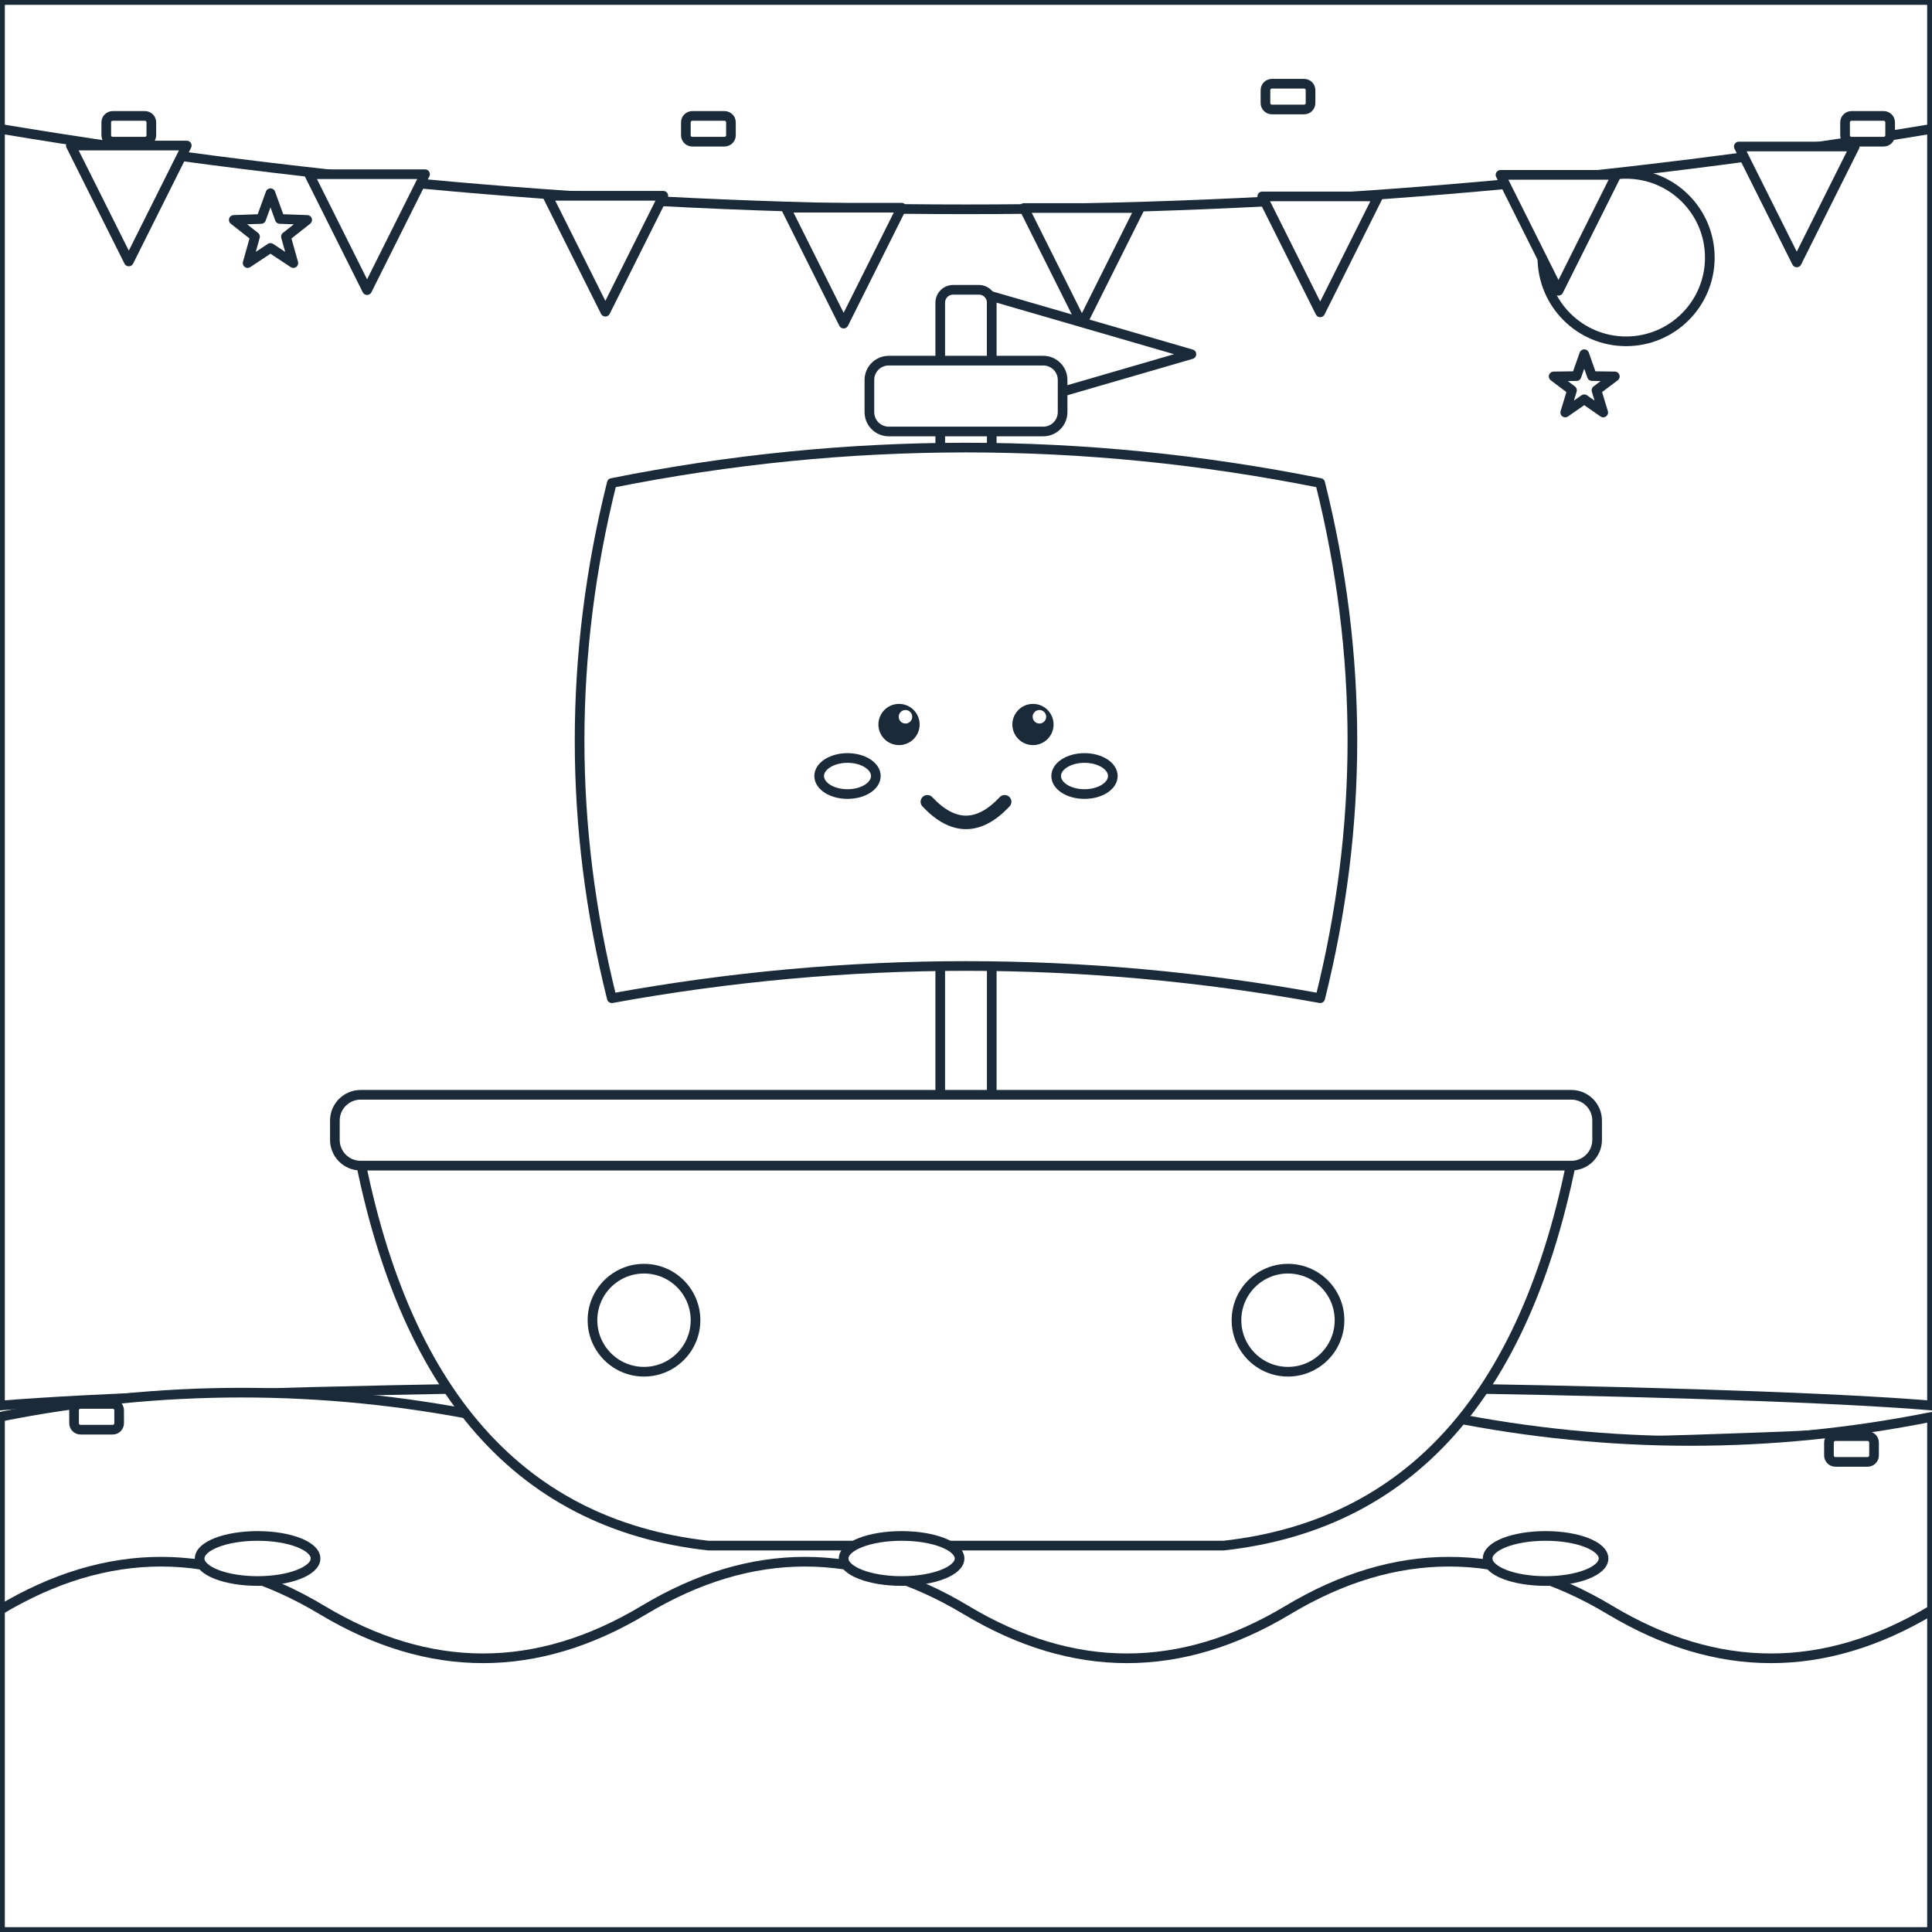
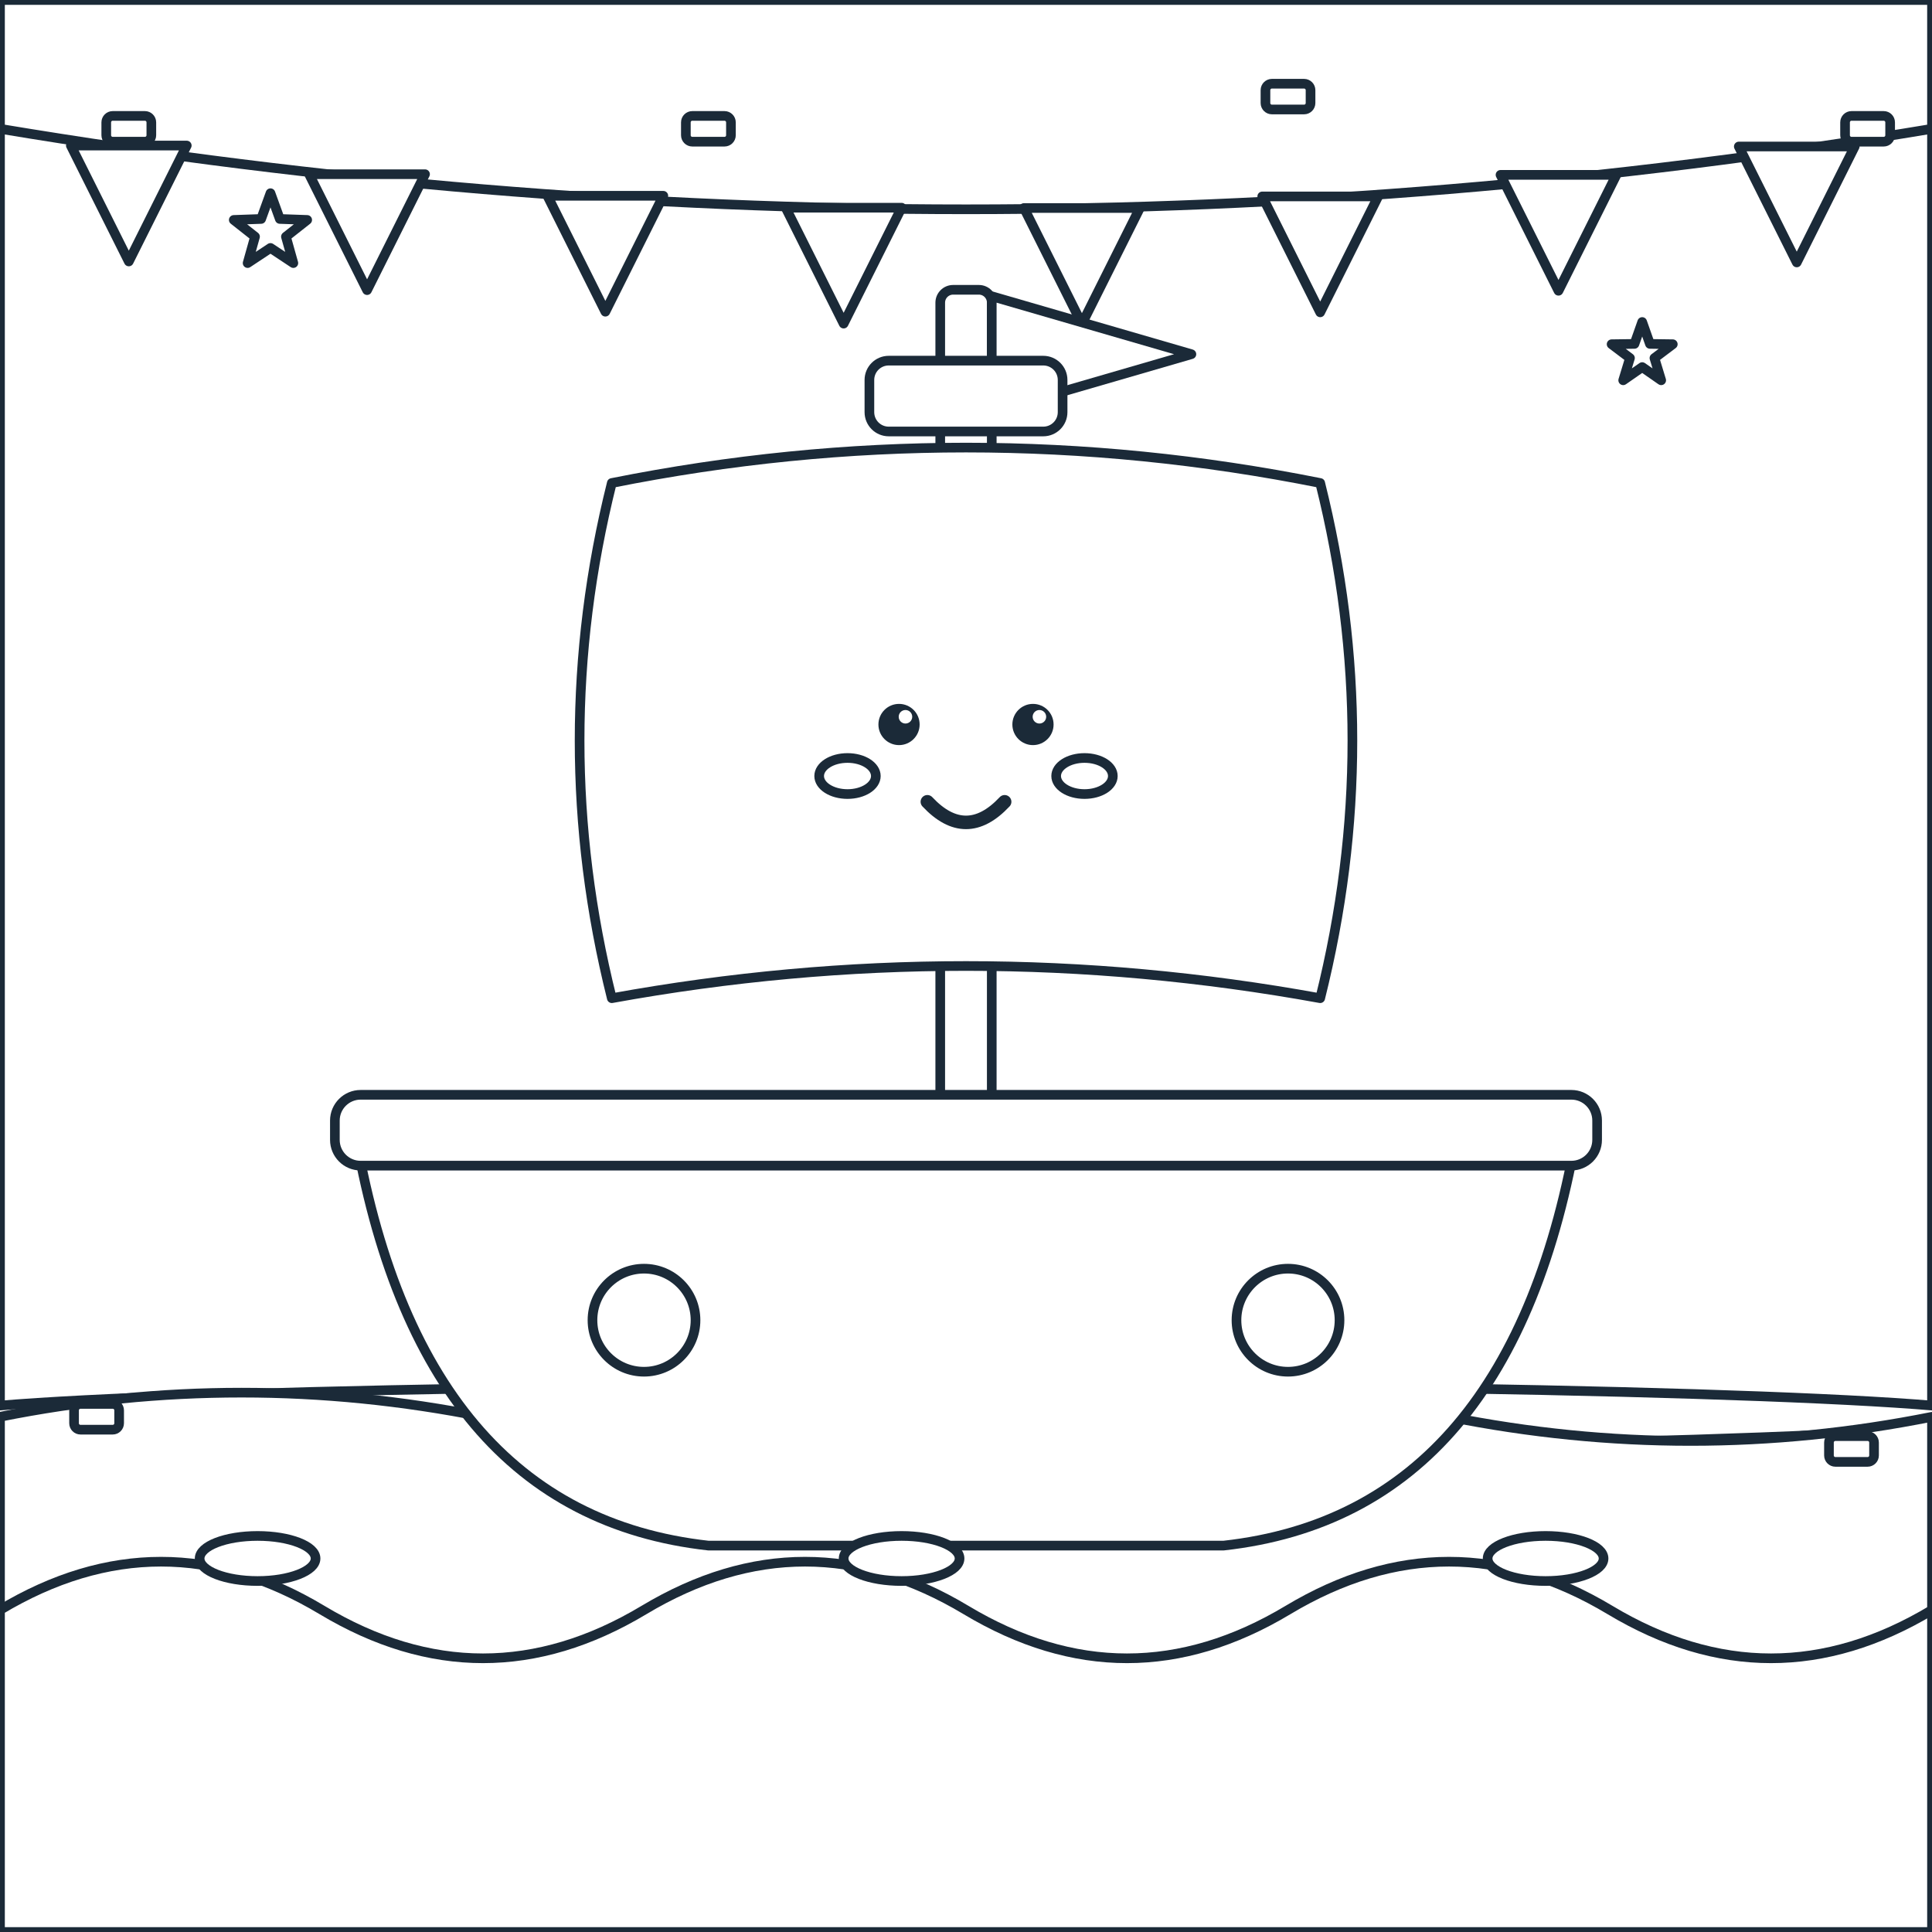
<svg xmlns="http://www.w3.org/2000/svg" viewBox="0 0 600 600" data-picture="tau-hai-tac--mung-chien-thang">
  <g class="scene-back">
    <rect x="0" y="0" width="600" height="600" rx="0" id="r-nen-troi" data-region="nen-troi" class="region" fill="#FFFFFF" stroke="#1B2A38" stroke-width="3" stroke-linejoin="round" />
    <polygon points="84,60 86.9,68 95.4,68.3 88.8,73.5 91.1,81.7 84,77 76.9,81.7 79.2,73.5 72.6,68.3 81.1,68" id="r-sao-1" data-region="sao-1" class="region" fill="#FFFFFF" stroke="#1B2A38" stroke-width="3" stroke-linejoin="round" />
-     <polygon points="492,110 494.4,116.8 501.5,116.9 495.8,121.2 497.9,128.1 492,124 486.1,128.1 488.2,121.2 482.5,116.9 489.6,116.8" id="r-sao-2" data-region="sao-2" class="region" fill="#FFFFFF" stroke="#1B2A38" stroke-width="3" stroke-linejoin="round" />
-     <ellipse cx="505" cy="80" rx="26" ry="26" id="r-trang-chieu" data-region="trang-chieu" class="region" fill="#FFFFFF" stroke="#1B2A38" stroke-width="3" stroke-linejoin="round" />
+     <polygon points="510,100 512.4,106.8 519.5,106.9 513.8,111.2 515.9,118.1 510,114 504.1,118.1 506.2,111.2 500.5,106.9 507.6,106.8" id="r-sao-2" data-region="sao-2" class="region" fill="#FFFFFF" stroke="#1B2A38" stroke-width="3" stroke-linejoin="round" />
    <ellipse cx="300" cy="440" rx="320" ry="10" id="r-duong-chan-troi" data-region="duong-chan-troi" class="region" fill="#FFFFFF" stroke="#1B2A38" stroke-width="3" stroke-linejoin="round" />
    <g class="deco" pointer-events="none">
      <path d="M 0 40 Q 300 90 600 40" fill="none" stroke="#1B2A38" stroke-width="3" stroke-linecap="round" stroke-linejoin="round" />
    </g>
    <polygon points="22,45.2 58,45.2 40,81.2" id="r-co-duoi-nheo-1" data-region="co-duoi-nheo-1" class="region" fill="#FFFFFF" stroke="#1B2A38" stroke-width="3" stroke-linejoin="round" />
    <polygon points="96,54.1 132,54.1 114,90.1" id="r-co-duoi-nheo-2" data-region="co-duoi-nheo-2" class="region" fill="#FFFFFF" stroke="#1B2A38" stroke-width="3" stroke-linejoin="round" />
    <polygon points="170,60.8 206,60.8 188,96.8" id="r-co-duoi-nheo-3" data-region="co-duoi-nheo-3" class="region" fill="#FFFFFF" stroke="#1B2A38" stroke-width="3" stroke-linejoin="round" />
    <polygon points="244,64.5 280,64.5 262,100.5" id="r-co-duoi-nheo-4" data-region="co-duoi-nheo-4" class="region" fill="#FFFFFF" stroke="#1B2A38" stroke-width="3" stroke-linejoin="round" />
    <polygon points="318,64.6 354,64.6 336,100.6" id="r-co-duoi-nheo-5" data-region="co-duoi-nheo-5" class="region" fill="#FFFFFF" stroke="#1B2A38" stroke-width="3" stroke-linejoin="round" />
    <polygon points="392,61 428,61 410,97" id="r-co-duoi-nheo-6" data-region="co-duoi-nheo-6" class="region" fill="#FFFFFF" stroke="#1B2A38" stroke-width="3" stroke-linejoin="round" />
    <polygon points="466,54.3 502,54.3 484,90.3" id="r-co-duoi-nheo-7" data-region="co-duoi-nheo-7" class="region" fill="#FFFFFF" stroke="#1B2A38" stroke-width="3" stroke-linejoin="round" />
    <polygon points="540,45.5 576,45.5 558,81.5" id="r-co-duoi-nheo-8" data-region="co-duoi-nheo-8" class="region" fill="#FFFFFF" stroke="#1B2A38" stroke-width="3" stroke-linejoin="round" />
    <path d="M 0 440 Q 75 425 150 440 Q 225 455 300 440 Q 375 425 450 440 Q 525 455 600 440 L 600 600 L 0 600 Z" id="r-mat-nuoc" data-region="mat-nuoc" class="region" fill="#FFFFFF" stroke="#1B2A38" stroke-width="3" stroke-linejoin="round" />
  </g>
  <g id="subject" class="subject anim-sway">
    <rect x="292" y="90" width="16" height="290" rx="4" id="r-cot-buom" data-region="cot-buom" class="region" fill="#FFFFFF" stroke="#1B2A38" stroke-width="3" stroke-linejoin="round" />
    <polygon points="308,92 370,110 308,128" id="r-co-dinh-cot" data-region="co-dinh-cot" class="region" fill="#FFFFFF" stroke="#1B2A38" stroke-width="3" stroke-linejoin="round" />
    <path d="M 190 150 Q 300 128 410 150 Q 430 230 410 310 Q 300 290 190 310 Q 170 230 190 150 Z" id="r-buom-lon" data-region="buom-lon" class="region" fill="#FFFFFF" stroke="#1B2A38" stroke-width="3" stroke-linejoin="round" />
    <rect x="270" y="112" width="60" height="22" rx="6" id="r-choi-canh" data-region="choi-canh" class="region" fill="#FFFFFF" stroke="#1B2A38" stroke-width="3" stroke-linejoin="round" />
    <path d="M 110 350 L 490 350 Q 470 470 380 480 L 220 480 Q 130 470 110 350 Z" id="r-than-tau" data-region="than-tau" class="region" fill="#FFFFFF" stroke="#1B2A38" stroke-width="3" stroke-linejoin="round" />
    <rect x="104" y="340" width="392" height="22" rx="8" id="r-man-tau" data-region="man-tau" class="region" fill="#FFFFFF" stroke="#1B2A38" stroke-width="3" stroke-linejoin="round" />
    <ellipse cx="200" cy="410" rx="16" ry="16" id="r-cua-tron-1" data-region="cua-tron-1" class="region" fill="#FFFFFF" stroke="#1B2A38" stroke-width="3" stroke-linejoin="round" />
    <ellipse cx="400" cy="410" rx="16" ry="16" id="r-cua-tron-2" data-region="cua-tron-2" class="region" fill="#FFFFFF" stroke="#1B2A38" stroke-width="3" stroke-linejoin="round" />
    <g class="deco" pointer-events="none">
      <circle cx="279.2" cy="225" r="6.4" fill="#1B2A38" />
    </g>
    <g class="deco" pointer-events="none">
      <circle cx="320.8" cy="225" r="6.4" fill="#1B2A38" />
    </g>
    <g class="deco" pointer-events="none">
      <circle cx="281.2" cy="222.6" r="2.1" fill="#FFFFFF" />
    </g>
    <g class="deco" pointer-events="none">
      <circle cx="322.8" cy="222.6" r="2.1" fill="#FFFFFF" />
    </g>
    <ellipse cx="263.2" cy="241" rx="8.8" ry="5.6" id="r-ma-trai" data-region="ma-trai" class="region" fill="#FFFFFF" stroke="#1B2A38" stroke-width="3" stroke-linejoin="round" />
    <ellipse cx="336.8" cy="241" rx="8.8" ry="5.6" id="r-ma-phai" data-region="ma-phai" class="region" fill="#FFFFFF" stroke="#1B2A38" stroke-width="3" stroke-linejoin="round" />
    <g class="deco" pointer-events="none">
      <path d="M 288 249 Q 300 261.8 312 249" fill="none" stroke="#1B2A38" stroke-width="4.2" stroke-linecap="round" stroke-linejoin="round" />
    </g>
  </g>
  <g class="scene-front">
    <rect x="33" y="36" width="14" height="8" rx="2" id="r-hoa-giay-1" data-region="hoa-giay-1" class="region" fill="#FFFFFF" stroke="#1B2A38" stroke-width="3" stroke-linejoin="round" />
    <rect x="213" y="36" width="14" height="8" rx="2" id="r-hoa-giay-2" data-region="hoa-giay-2" class="region" fill="#FFFFFF" stroke="#1B2A38" stroke-width="3" stroke-linejoin="round" />
    <rect x="393" y="26" width="14" height="8" rx="2" id="r-hoa-giay-3" data-region="hoa-giay-3" class="region" fill="#FFFFFF" stroke="#1B2A38" stroke-width="3" stroke-linejoin="round" />
    <rect x="573" y="36" width="14" height="8" rx="2" id="r-hoa-giay-4" data-region="hoa-giay-4" class="region" fill="#FFFFFF" stroke="#1B2A38" stroke-width="3" stroke-linejoin="round" />
    <rect x="23" y="436" width="14" height="8" rx="2" id="r-hoa-giay-5" data-region="hoa-giay-5" class="region" fill="#FFFFFF" stroke="#1B2A38" stroke-width="3" stroke-linejoin="round" />
    <rect x="568" y="446" width="14" height="8" rx="2" id="r-hoa-giay-6" data-region="hoa-giay-6" class="region" fill="#FFFFFF" stroke="#1B2A38" stroke-width="3" stroke-linejoin="round" />
    <path d="M 0 500 Q 50 470 100 500 Q 150 530 200 500 Q 250 470 300 500 Q 350 530 400 500 Q 450 470 500 500 Q 550 530 600 500 L 600 600 L 0 600 Z" id="r-song-truoc" data-region="song-truoc" class="region" fill="#FFFFFF" stroke="#1B2A38" stroke-width="3" stroke-linejoin="round" />
    <ellipse cx="80" cy="484" rx="18" ry="7" id="r-bot-song-1" data-region="bot-song-1" class="region" fill="#FFFFFF" stroke="#1B2A38" stroke-width="3" stroke-linejoin="round" />
    <ellipse cx="280" cy="484" rx="18" ry="7" id="r-bot-song-2" data-region="bot-song-2" class="region" fill="#FFFFFF" stroke="#1B2A38" stroke-width="3" stroke-linejoin="round" />
    <ellipse cx="480" cy="484" rx="18" ry="7" id="r-bot-song-3" data-region="bot-song-3" class="region" fill="#FFFFFF" stroke="#1B2A38" stroke-width="3" stroke-linejoin="round" />
  </g>
</svg>
